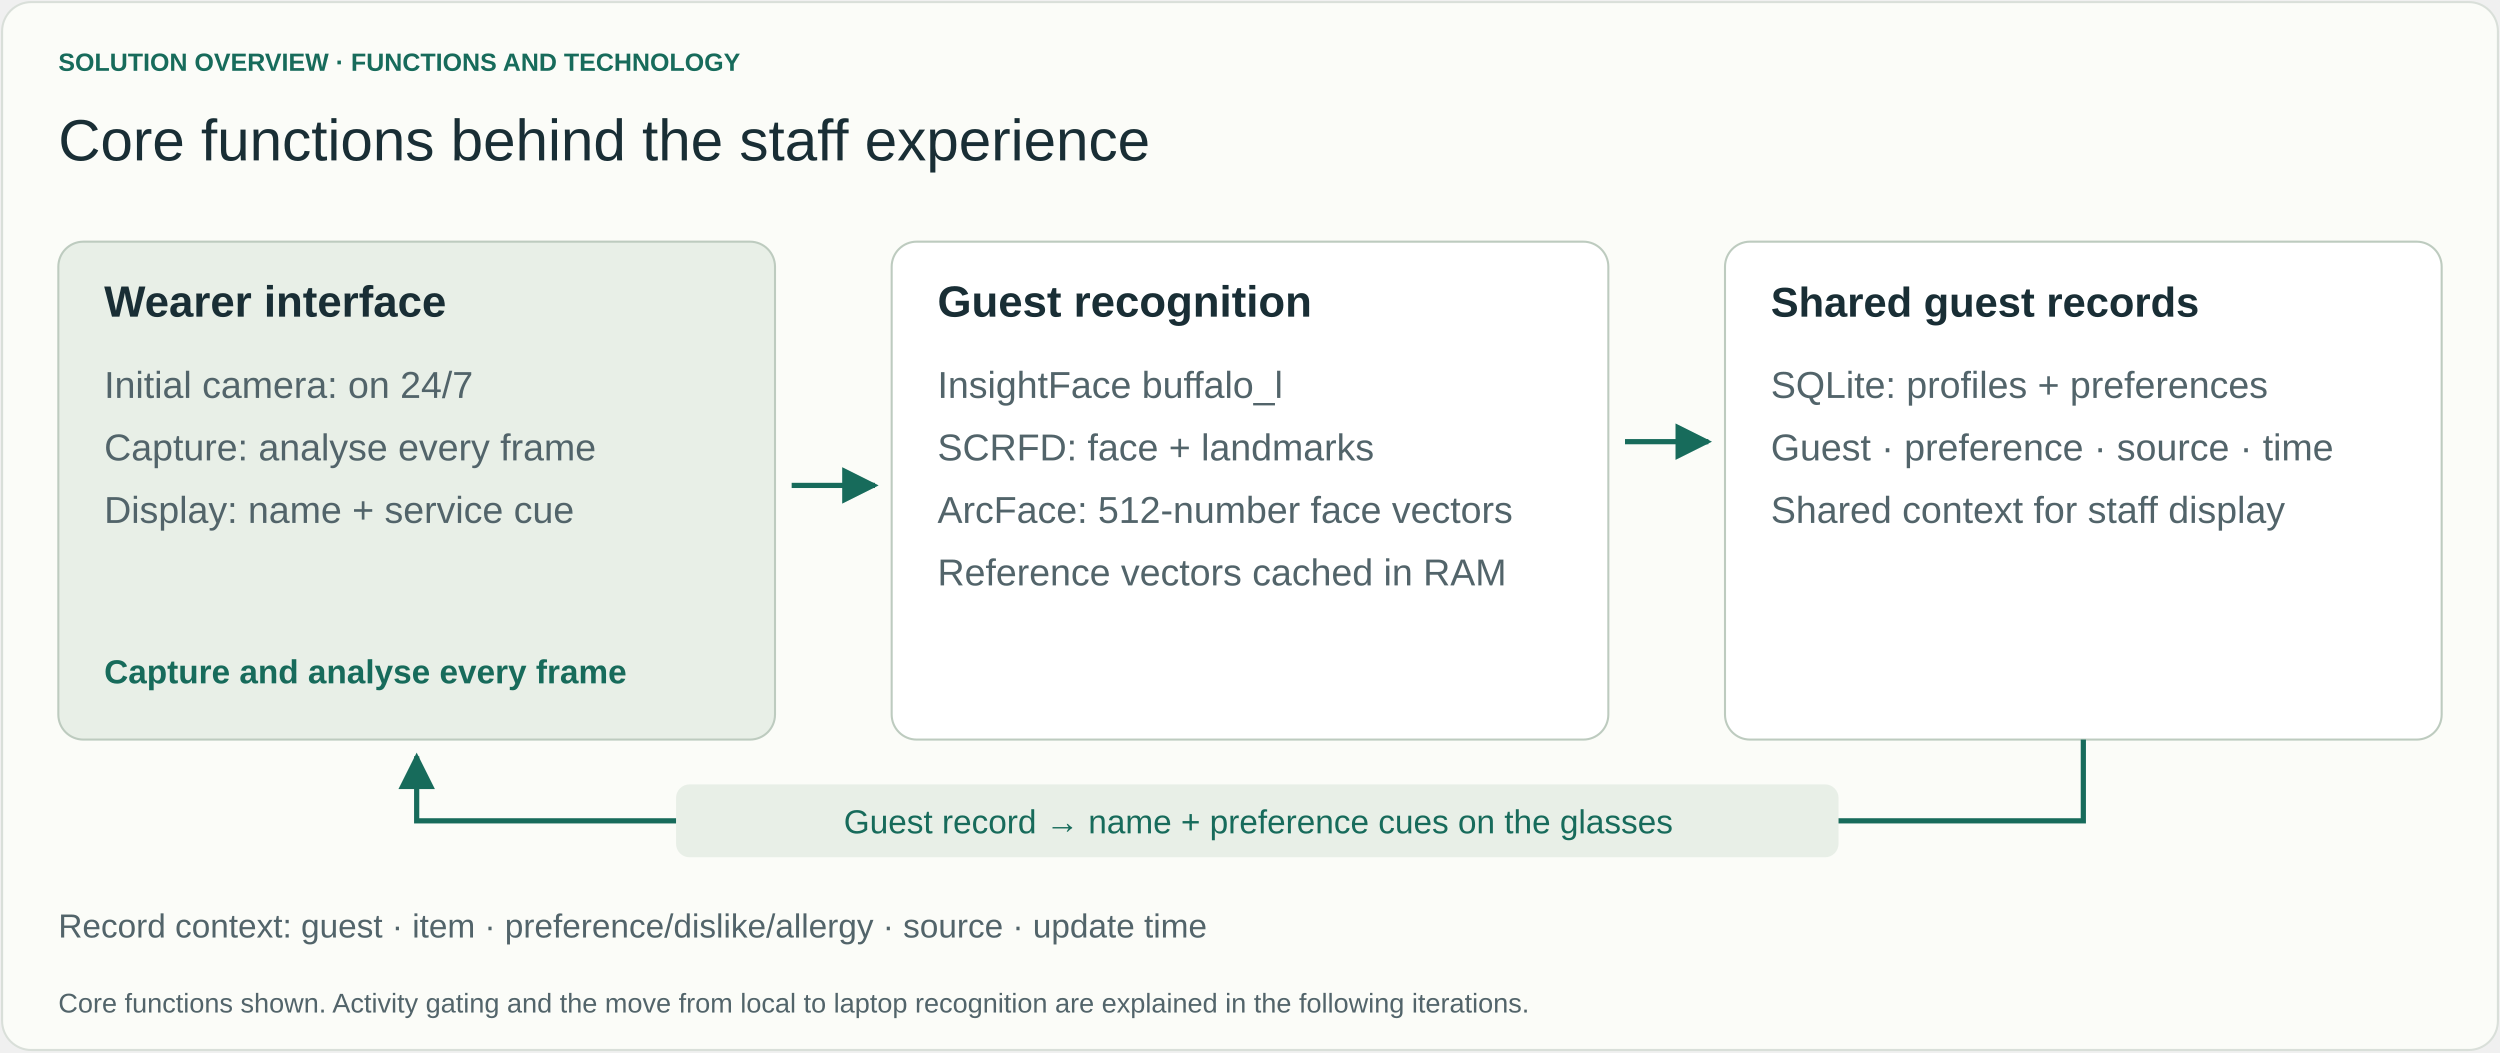
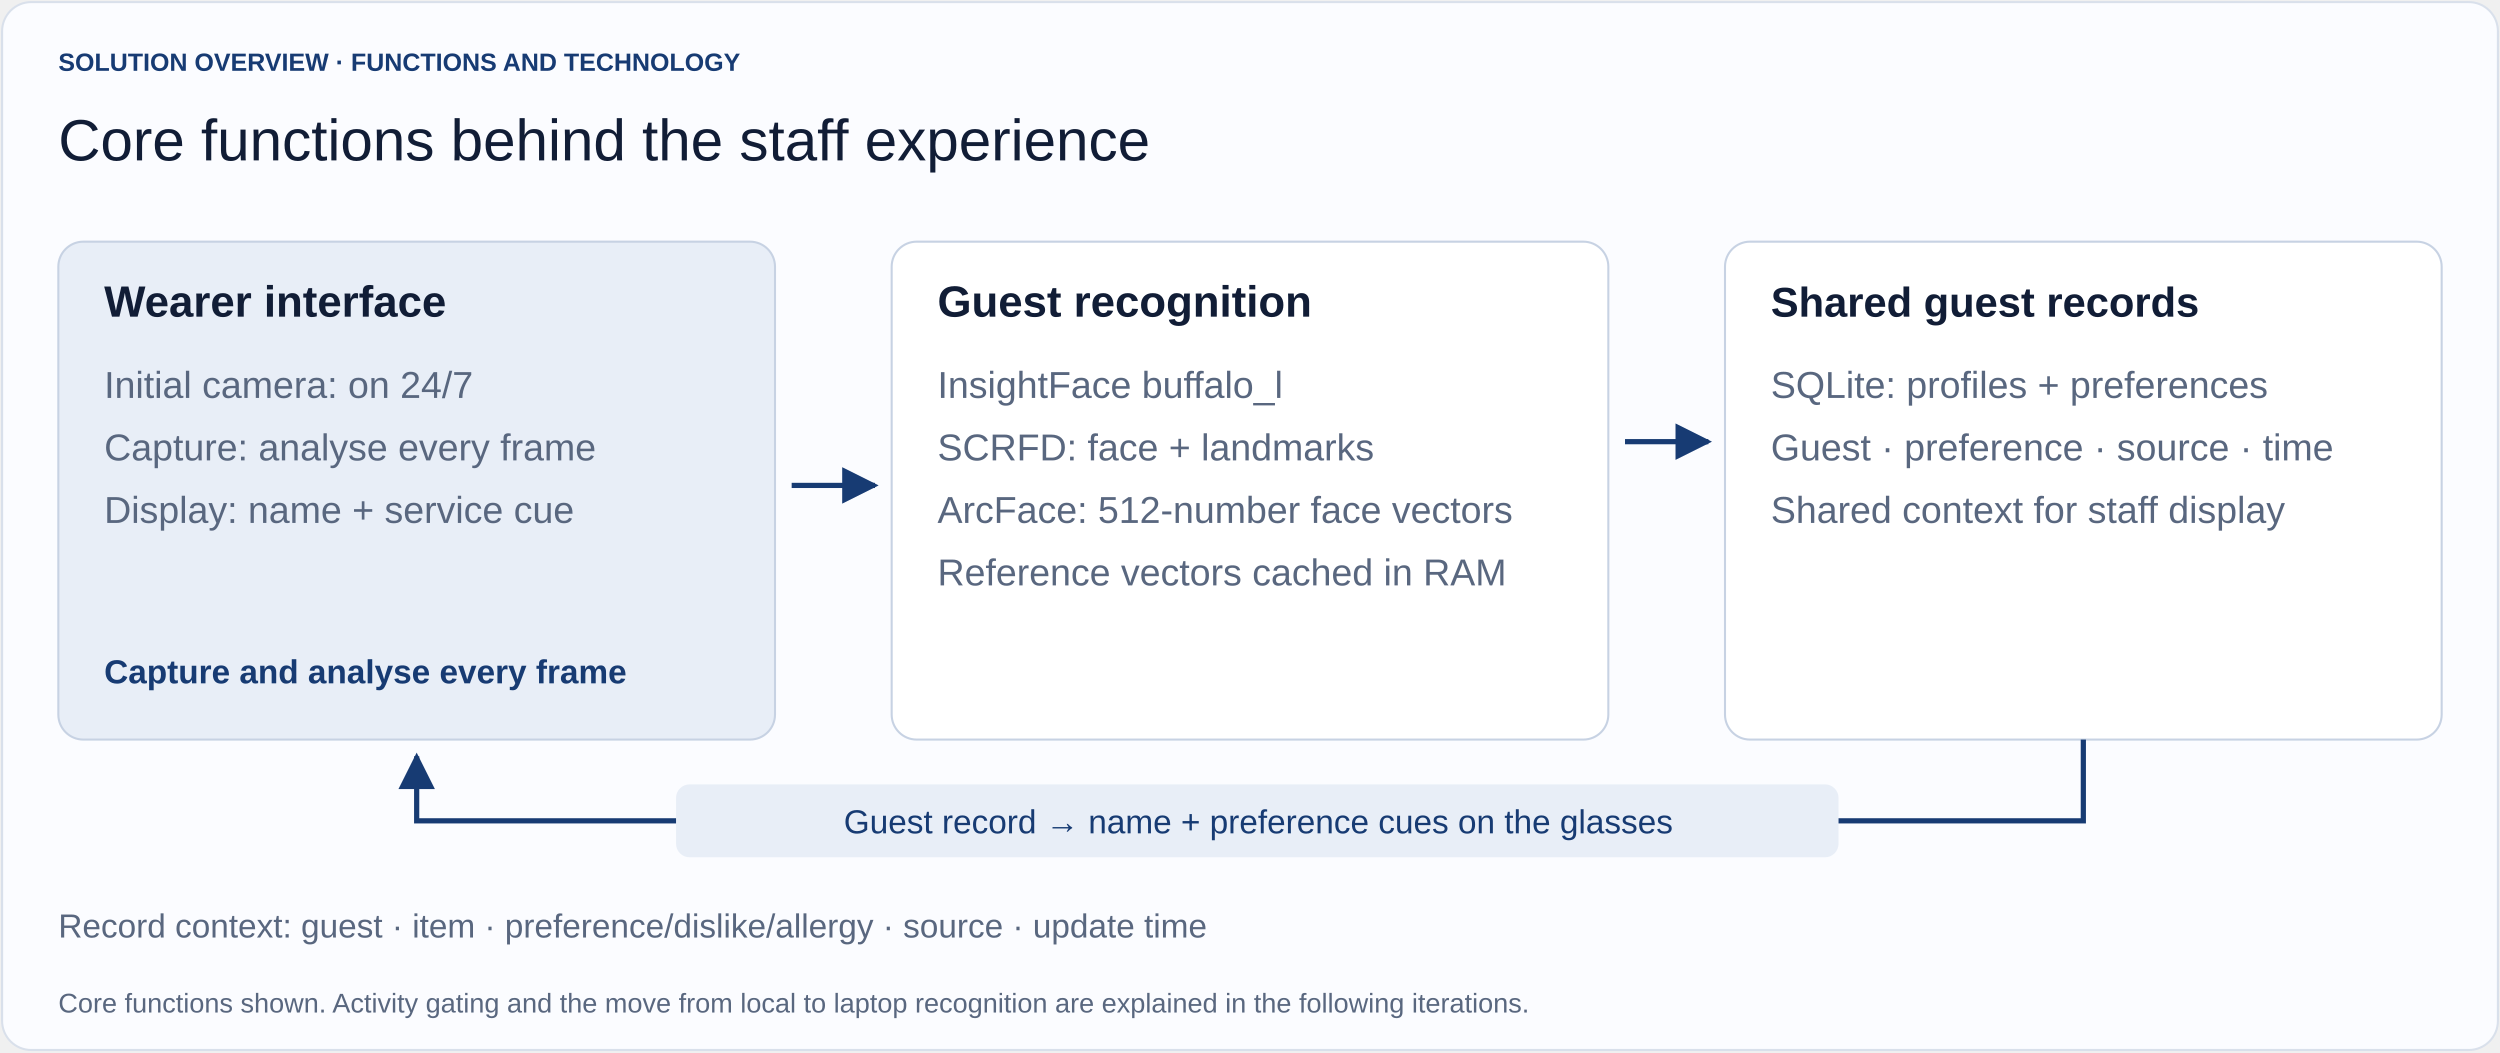
<svg xmlns="http://www.w3.org/2000/svg" width="1200" height="505" viewBox="0 0 1200 505" role="img" aria-labelledby="title description">
  <defs>
    <marker id="arrow" viewBox="0 0 10 10" refX="9" refY="5" markerWidth="7" markerHeight="7" orient="auto">
-       <path d="M0 0 10 5 0 10Z" fill="#176b5b" />
+       <path d="M0 0 10 5 0 10Z" fill="#173b73" />
    </marker>
  </defs>
-   <rect x="1" y="1" width="1198" height="503" rx="14" fill="#fbfcf8" stroke="#d9dfd9" />
+   <rect x="1" y="1" width="1198" height="503" rx="14" fill="#fbfcff" stroke="#d9e0eb" />
  <g font-family="Segoe UI,Arial,sans-serif">
-     <text x="28" y="34" font-size="12" fill="#176b5b" font-weight="700" text-anchor="start">SOLUTION OVERVIEW · FUNCTIONS AND TECHNOLOGY</text>
-     <text x="28" y="77" font-size="28" fill="#192e35" font-weight="400" text-anchor="start">Core functions behind the staff experience</text>
-     <rect x="28" y="116" width="344" height="239" rx="12" fill="#e8efe7" stroke="#bdcbbf" />
-     <text x="50" y="152" font-size="21" fill="#192e35" font-weight="650" text-anchor="start">Wearer interface</text>
-     <text x="50" y="191" font-size="18" fill="#52646a" font-weight="400" text-anchor="start">Initial camera: on 24/7</text>
-     <text x="50" y="221" font-size="18" fill="#52646a" font-weight="400" text-anchor="start">Capture: analyse every frame</text>
-     <text x="50" y="251" font-size="18" fill="#52646a" font-weight="400" text-anchor="start">Display: name + service cue</text>
-     <rect x="428" y="116" width="344" height="239" rx="12" fill="#ffffff" stroke="#bdcbbf" />
-     <text x="450" y="152" font-size="21" fill="#192e35" font-weight="650" text-anchor="start">Guest recognition</text>
-     <text x="450" y="191" font-size="18" fill="#52646a" font-weight="400" text-anchor="start">InsightFace buffalo_l</text>
-     <text x="450" y="221" font-size="18" fill="#52646a" font-weight="400" text-anchor="start">SCRFD: face + landmarks</text>
-     <text x="450" y="251" font-size="18" fill="#52646a" font-weight="400" text-anchor="start">ArcFace: 512-number face vectors</text>
-     <text x="450" y="281" font-size="18" fill="#52646a" font-weight="400" text-anchor="start">Reference vectors cached in RAM</text>
-     <rect x="828" y="116" width="344" height="239" rx="12" fill="#ffffff" stroke="#bdcbbf" />
-     <text x="850" y="152" font-size="20" fill="#192e35" font-weight="650" text-anchor="start">Shared guest records</text>
-     <text x="850" y="191" font-size="18" fill="#52646a" font-weight="400" text-anchor="start">SQLite: profiles + preferences</text>
-     <text x="850" y="221" font-size="18" fill="#52646a" font-weight="400" text-anchor="start">Guest · preference · source · time</text>
-     <text x="850" y="251" font-size="18" fill="#52646a" font-weight="400" text-anchor="start">Shared context for staff display</text>
-     <path d="M380 233L420 233" fill="none" stroke="#176b5b" stroke-width="2.5" marker-end="url(#arrow)" />
-     <path d="M780 212L820 212" fill="none" stroke="#176b5b" stroke-width="2.5" marker-end="url(#arrow)" />
-     <text x="50" y="328" font-size="16" fill="#176b5b" font-weight="650" text-anchor="start">Capture and analyse every frame</text>
-     <path d="M1000 355V394H200V363" fill="none" stroke="#176b5b" stroke-width="2.5" marker-end="url(#arrow)" />
-     <rect x="325" y="377" width="557" height="34" rx="6" fill="#e8efe7" stroke="#e8efe7" />
-     <text x="604" y="400" font-size="16" fill="#176b5b" font-weight="500" text-anchor="middle">Guest record → name + preference cues on the glasses</text>
-     <text x="28" y="450" font-size="16" fill="#52646a" font-weight="400" text-anchor="start">Record context: guest · item · preference/dislike/allergy · source · update time</text>
-     <text x="28" y="486" font-size="13" fill="#52646a" font-weight="400" text-anchor="start">Core functions shown. Activity gating and the move from local to laptop recognition are explained in the following iterations.</text>
+     <text x="28" y="34" font-size="12" fill="#173b73" font-weight="700" text-anchor="start">SOLUTION OVERVIEW · FUNCTIONS AND TECHNOLOGY</text>
+     <text x="28" y="77" font-size="28" fill="#111d36" font-weight="400" text-anchor="start">Core functions behind the staff experience</text>
+     <rect x="28" y="116" width="344" height="239" rx="12" fill="#e8eef7" stroke="#c7d2e3" />
+     <text x="50" y="152" font-size="21" fill="#111d36" font-weight="650" text-anchor="start">Wearer interface</text>
+     <text x="50" y="191" font-size="18" fill="#59677f" font-weight="400" text-anchor="start">Initial camera: on 24/7</text>
+     <text x="50" y="221" font-size="18" fill="#59677f" font-weight="400" text-anchor="start">Capture: analyse every frame</text>
+     <text x="50" y="251" font-size="18" fill="#59677f" font-weight="400" text-anchor="start">Display: name + service cue</text>
+     <rect x="428" y="116" width="344" height="239" rx="12" fill="#ffffff" stroke="#c7d2e3" />
+     <text x="450" y="152" font-size="21" fill="#111d36" font-weight="650" text-anchor="start">Guest recognition</text>
+     <text x="450" y="191" font-size="18" fill="#59677f" font-weight="400" text-anchor="start">InsightFace buffalo_l</text>
+     <text x="450" y="221" font-size="18" fill="#59677f" font-weight="400" text-anchor="start">SCRFD: face + landmarks</text>
+     <text x="450" y="251" font-size="18" fill="#59677f" font-weight="400" text-anchor="start">ArcFace: 512-number face vectors</text>
+     <text x="450" y="281" font-size="18" fill="#59677f" font-weight="400" text-anchor="start">Reference vectors cached in RAM</text>
+     <rect x="828" y="116" width="344" height="239" rx="12" fill="#ffffff" stroke="#c7d2e3" />
+     <text x="850" y="152" font-size="20" fill="#111d36" font-weight="650" text-anchor="start">Shared guest records</text>
+     <text x="850" y="191" font-size="18" fill="#59677f" font-weight="400" text-anchor="start">SQLite: profiles + preferences</text>
+     <text x="850" y="221" font-size="18" fill="#59677f" font-weight="400" text-anchor="start">Guest · preference · source · time</text>
+     <text x="850" y="251" font-size="18" fill="#59677f" font-weight="400" text-anchor="start">Shared context for staff display</text>
+     <path d="M380 233L420 233" fill="none" stroke="#173b73" stroke-width="2.5" marker-end="url(#arrow)" />
+     <path d="M780 212L820 212" fill="none" stroke="#173b73" stroke-width="2.5" marker-end="url(#arrow)" />
+     <text x="50" y="328" font-size="16" fill="#173b73" font-weight="650" text-anchor="start">Capture and analyse every frame</text>
+     <path d="M1000 355V394H200V363" fill="none" stroke="#173b73" stroke-width="2.5" marker-end="url(#arrow)" />
+     <rect x="325" y="377" width="557" height="34" rx="6" fill="#e8eef7" stroke="#e8eef7" />
+     <text x="604" y="400" font-size="16" fill="#173b73" font-weight="500" text-anchor="middle">Guest record → name + preference cues on the glasses</text>
+     <text x="28" y="450" font-size="16" fill="#59677f" font-weight="400" text-anchor="start">Record context: guest · item · preference/dislike/allergy · source · update time</text>
+     <text x="28" y="486" font-size="13" fill="#59677f" font-weight="400" text-anchor="start">Core functions shown. Activity gating and the move from local to laptop recognition are explained in the following iterations.</text>
  </g>
</svg>
